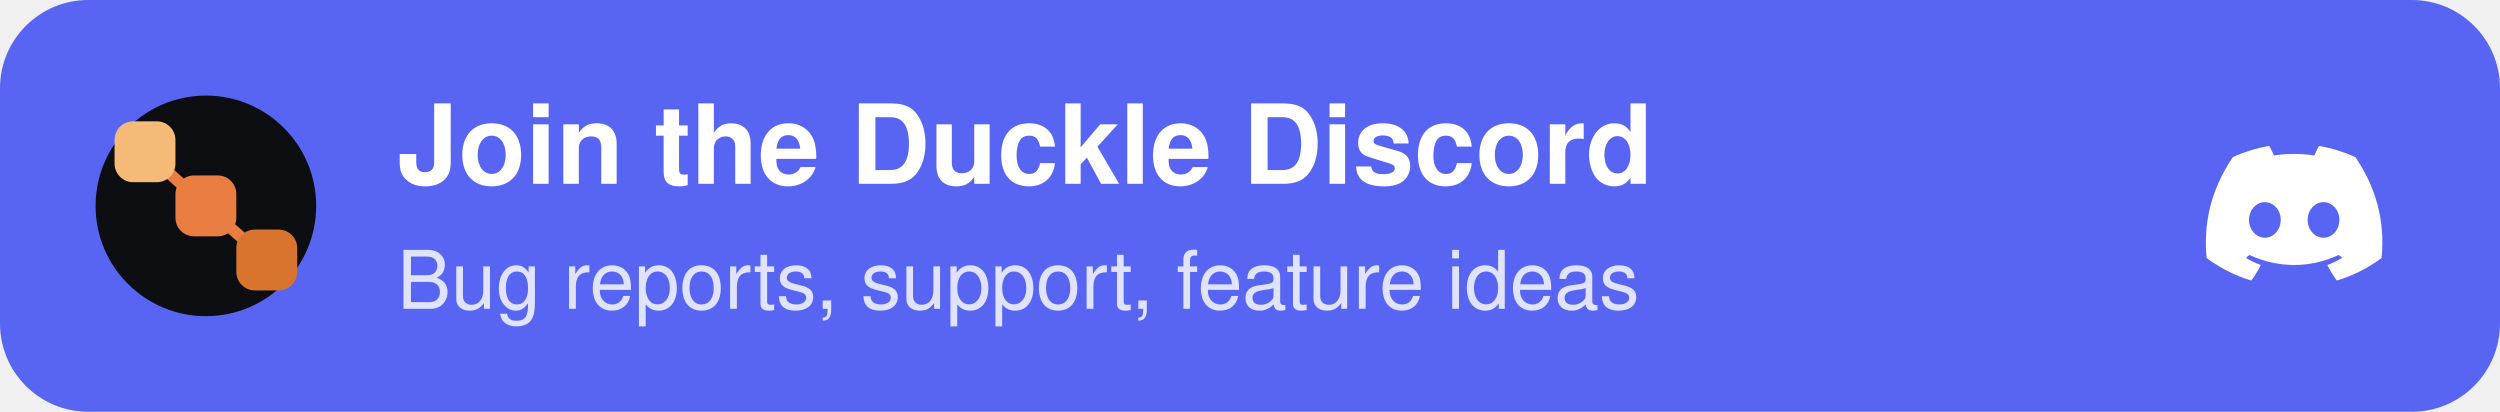
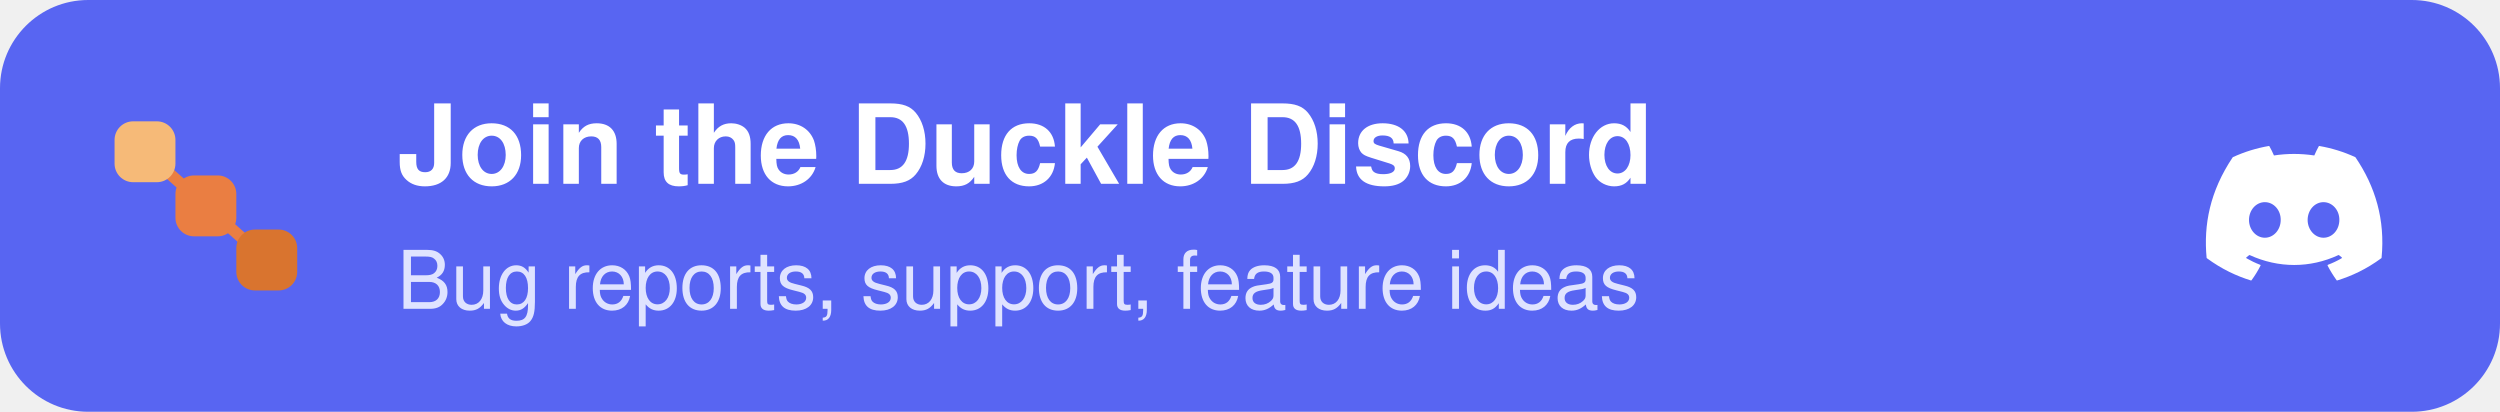
<svg xmlns="http://www.w3.org/2000/svg" width="340" height="56" viewBox="0 0 340 56" role="img" aria-label="Join the Duckle community on Discord">
  <rect width="340" height="56" rx="12" fill="#5865F2" />
-   <circle cx="28" cy="28" r="15" fill="#0c0e12" />
  <g transform="translate(13.28,13.28) scale(0.46)">
    <line x1="14" y1="16" x2="32" y2="32" stroke="#EA7E42" stroke-width="3.4" stroke-linecap="round" />
    <line x1="32" y1="32" x2="50" y2="48" stroke="#EA7E42" stroke-width="3.4" stroke-linecap="round" />
    <rect x="5" y="7" width="18" height="18" rx="5.5" fill="#F6BA78" />
    <rect x="23" y="23" width="18" height="18" rx="5.5" fill="#EA7E42" />
    <rect x="41" y="39" width="18" height="18" rx="5.5" fill="#D9742F" />
  </g>
  <text x="54" y="25" fill="#ffffff" font-family="'Segoe UI',Helvetica,Arial,sans-serif" font-size="15" font-weight="700">Join the Duckle Discord</text>
  <text x="54" y="42" fill="#dfe3ff" font-family="'Segoe UI',Helvetica,Arial,sans-serif" font-size="11">Bug reports, support, feature ideas</text>
  <g transform="translate(300,17)" fill="#ffffff">
    <path d="M20.317 4.37a19.791 19.791 0 0 0-4.885-1.515.074.074 0 0 0-.079.037c-.211.375-.445.865-.608 1.25-1.845-.276-3.68-.276-5.487 0-.164-.393-.406-.874-.618-1.25a.077.077 0 0 0-.079-.037 19.736 19.736 0 0 0-4.885 1.515.07.07 0 0 0-.032.028C.533 9.046-.319 13.58.099 18.058a.082.082 0 0 0 .031.056c2.053 1.508 4.041 2.423 5.993 3.029a.078.078 0 0 0 .084-.028c.462-.63.873-1.295 1.226-1.994a.076.076 0 0 0-.042-.106c-.653-.248-1.274-.549-1.872-.892a.077.077 0 0 1-.008-.128c.126-.094.252-.192.372-.291a.074.074 0 0 1 .078-.011c3.928 1.793 8.18 1.793 12.061 0a.074.074 0 0 1 .079.009c.12.099.246.198.373.292a.077.077 0 0 1-.007.128 12.299 12.299 0 0 1-1.873.891.077.077 0 0 0-.041.107c.36.698.772 1.363 1.225 1.993a.076.076 0 0 0 .084.029c1.961-.607 3.95-1.522 6.002-3.029a.077.077 0 0 0 .031-.055c.5-5.177-.838-9.674-3.549-13.66a.061.061 0 0 0-.031-.029zM8.02 15.331c-1.183 0-2.157-1.086-2.157-2.419 0-1.333.956-2.419 2.157-2.419 1.211 0 2.176 1.095 2.157 2.419 0 1.333-.956 2.419-2.157 2.419zm7.975 0c-1.183 0-2.157-1.086-2.157-2.419 0-1.333.955-2.419 2.157-2.419 1.211 0 2.176 1.095 2.157 2.419 0 1.333-.946 2.419-2.157 2.419Z" />
  </g>
</svg>
